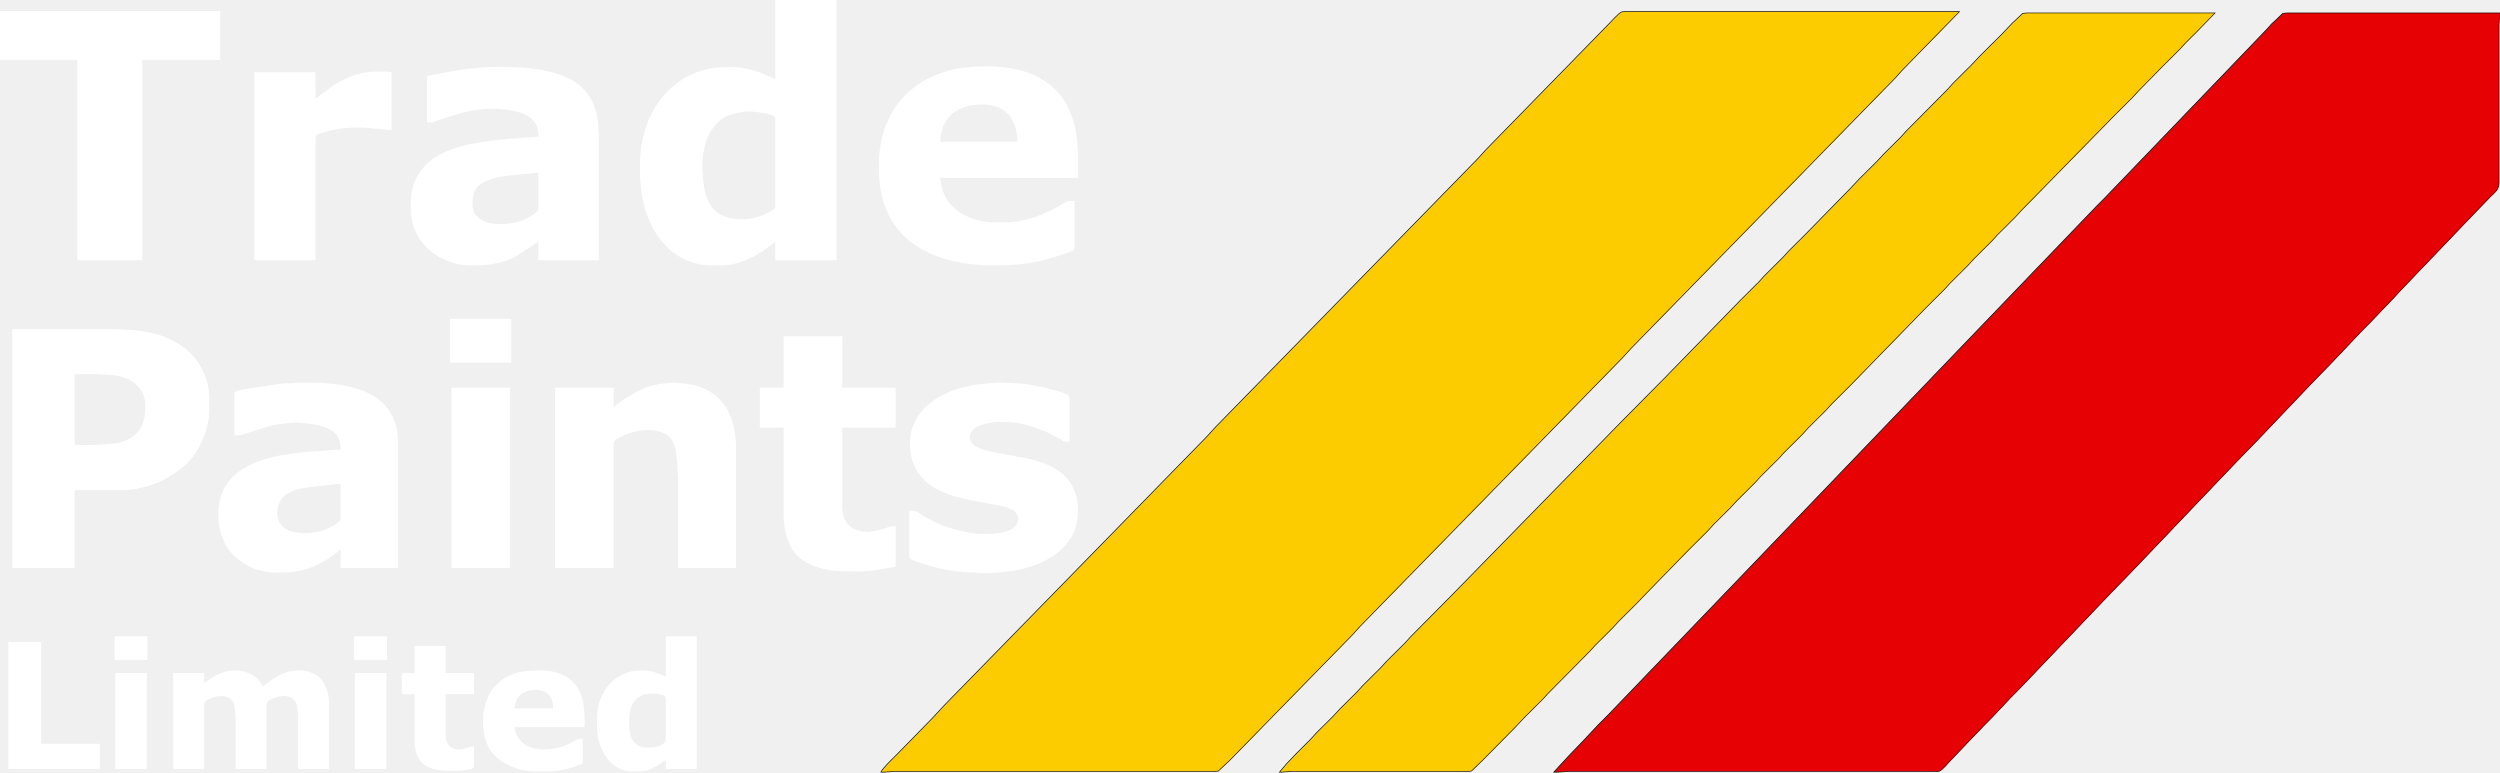
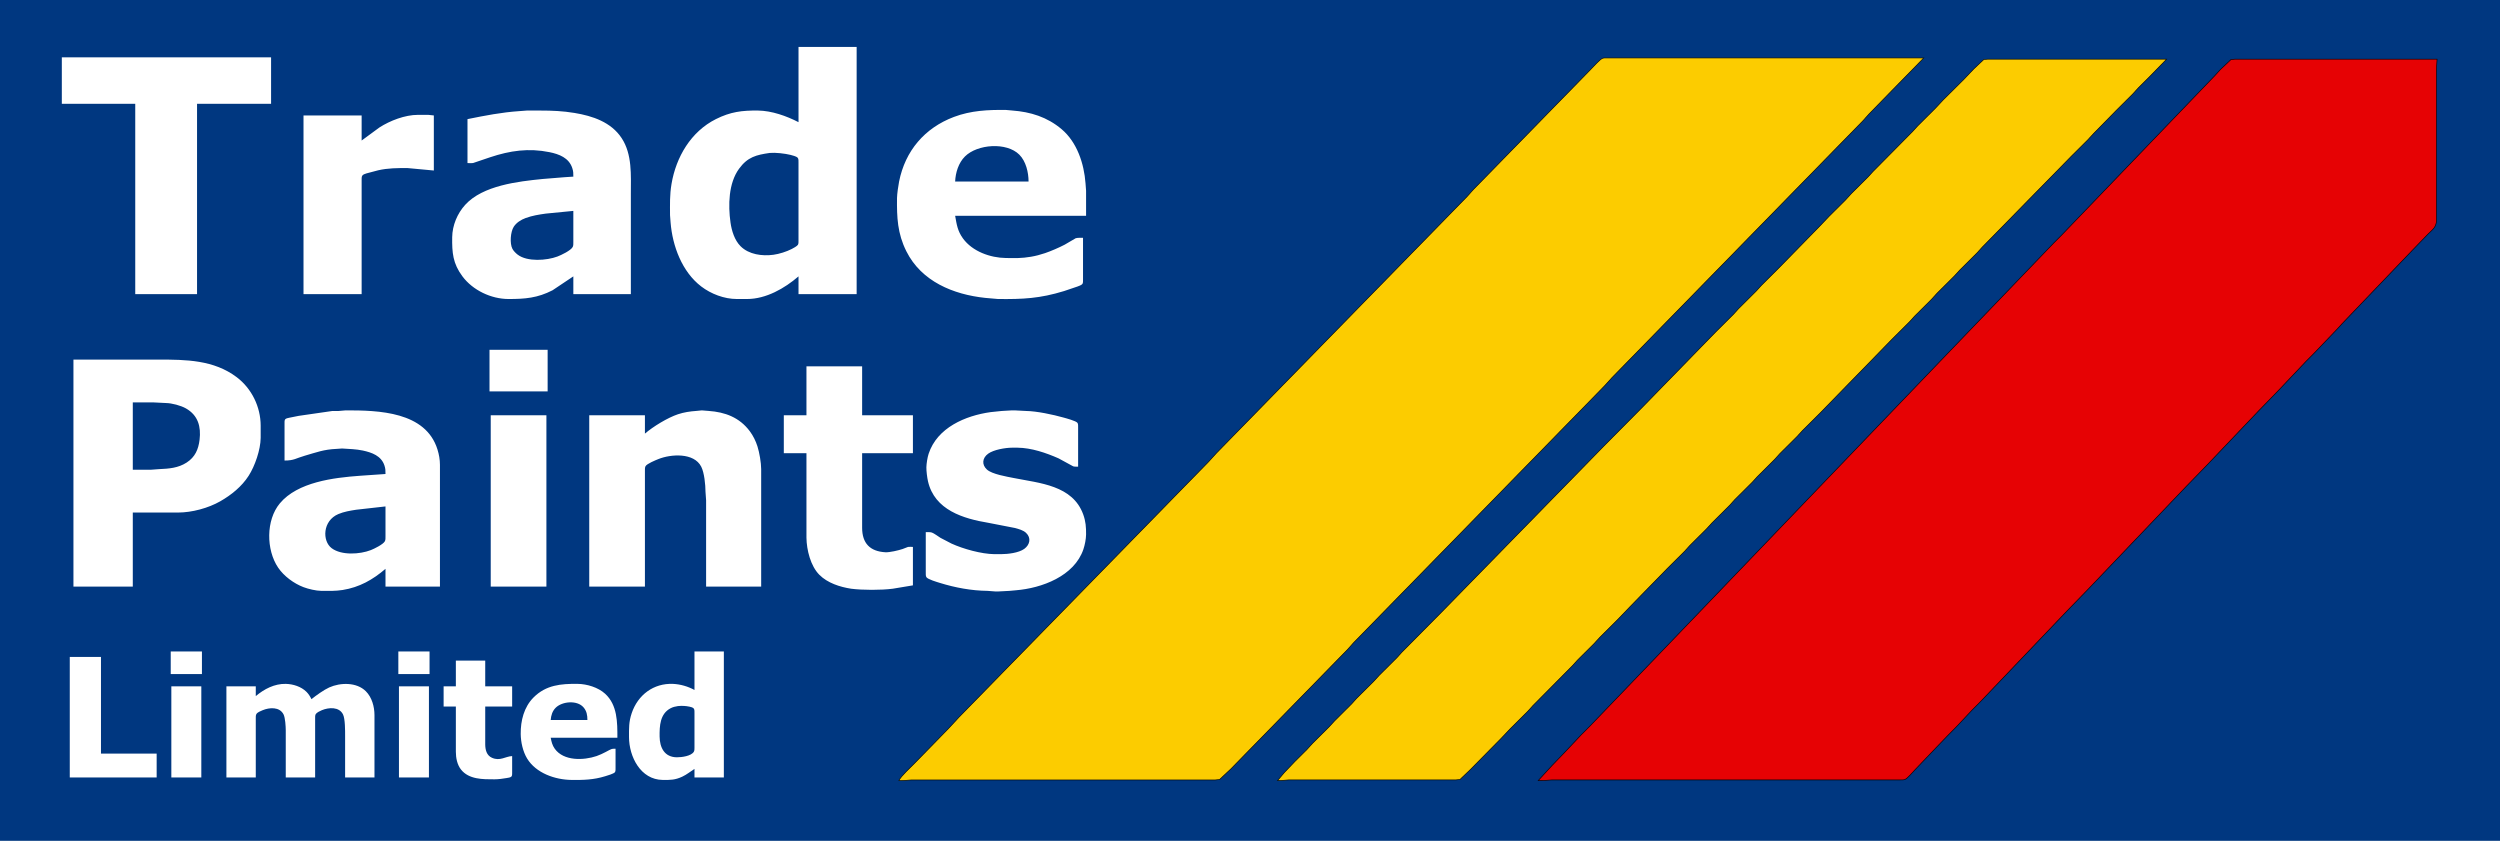
- <svg xmlns="http://www.w3.org/2000/svg" viewBox="0 0 3882.5 1199.5" id="svg2" version="1.1" width="233px" height="72px">
-   <defs id="defs13" />
-   <path d="m 1393.276,1171.141 c 0,0 55.412,-56.712 55.412,-56.712 0,0 17.498,-18.904 17.498,-18.904 0,0 165.264,-169.141 165.264,-169.141 0,0 243.035,-248.736 243.035,-248.736 0,0 12.638,-13.929 12.638,-13.929 0,0 361.637,-370.12 361.637,-370.12 0,0 47.625,-48.752 47.625,-48.752 0,0 10.703,-11.939 10.703,-11.939 0,0 142.905,-146.257 142.905,-146.257 0,0 49.579,-50.742 49.579,-50.742 3.626,-3.711 14.504,-15.82 18.471,-17.312 1.886,-0.716 4.773,-0.597 6.805,-0.597 0,0 518.152,0 518.152,0 0,0 -28.192,28.853 -28.192,28.853 0,0 -61.235,62.682 -61.235,62.682 0,0 -9.741,10.944 -9.741,10.944 0,0 -62.207,63.676 -62.207,63.676 0,0 -123.462,126.358 -123.462,126.358 0,0 -224.565,229.832 -224.565,229.832 0,0 -12.638,13.929 -12.638,13.929 0,0 -348.999,357.185 -348.999,357.185 0,0 -60.263,61.687 -60.263,61.687 0,0 -10.703,11.939 -10.703,11.939 0,0 -139.016,142.277 -139.016,142.277 0,0 -51.523,52.732 -51.523,52.732 0,0 -18.471,17.312 -18.471,17.312 0,0 -6.805,0.597 -6.805,0.597 0,0 -344.138,0 -344.138,0 0,0 -152.626,0 -152.626,0 0,0 -14.582,0.995 -14.582,0.995 0,0 -5.833,0 -5.833,0 3.13,-6.785 19.239,-21.68 25.276,-27.858 z" id="path4" style="fill:#fccc00;stroke:#000000;stroke-width:1;stroke-opacity:1;marker-start:none" />
-   <path d="m 1997.96,1186.088 c 0,0 17.04,-17.879 17.04,-17.879 0,0 19.96,-19.865 19.96,-19.865 0,0 9.05,-9.933 9.05,-9.933 0,0 26.98,-26.818 26.98,-26.818 0,0 9.05,-9.933 9.05,-9.933 0,0 27.92,-27.811 27.92,-27.811 0,0 8.08,-8.939 8.08,-8.939 0,0 27.95,-27.811 27.95,-27.811 0,0 9.05,-9.933 9.05,-9.933 0,0 28.92,-28.805 28.92,-28.805 0,0 8.08,-8.939 8.08,-8.939 0,0 64.92,-65.555 64.92,-65.555 0,0 265.08,-271.16 265.08,-271.16 0,0 64.92,-65.555 64.92,-65.555 0,0 118.08,-121.178 118.08,-121.178 0,0 28.92,-28.805 28.92,-28.805 0,0 8.08,-8.939 8.08,-8.939 0,0 28.92,-28.805 28.92,-28.805 0,0 9.05,-9.933 9.05,-9.933 0,0 26.95,-26.818 26.95,-26.818 0,0 67.04,-68.535 67.04,-68.535 0,0 16.01,-16.885 16.01,-16.885 0,0 26.95,-26.818 26.95,-26.818 0,0 10.04,-10.926 10.04,-10.926 0,0 26.96,-26.818 26.96,-26.818 0,0 8.08,-8.939 8.08,-8.939 0,0 64.92,-65.555 64.92,-65.555 0,0 8.08,-8.939 8.08,-8.939 0,0 28.92,-28.805 28.92,-28.805 0,0 13.04,-13.906 13.04,-13.906 0,0 33.96,-33.771 33.96,-33.771 0,0 16.04,-16.885 16.04,-16.885 0,0 16.28,-15.326 16.28,-15.326 0,0 6.72,-0.566 6.72,-0.566 0,0 292,0 292,0 0,0 -28,28.805 -28,28.805 0,0 -17.96,17.879 -17.96,17.879 0,0 -9.05,9.933 -9.05,9.933 0,0 -27.9,27.811 -27.9,27.811 0,0 -36.05,36.751 -36.05,36.751 0,0 -10.04,10.926 -10.04,10.926 0,0 -26.96,26.818 -26.96,26.818 0,0 -145.03,147.996 -145.03,147.996 0,0 -9.05,9.933 -9.05,9.933 0,0 -27.95,27.811 -27.95,27.811 0,0 -9.05,9.933 -9.05,9.933 0,0 -27.95,27.811 -27.95,27.811 0,0 -9.05,9.933 -9.05,9.933 0,0 -27.92,27.811 -27.92,27.811 0,0 -8.08,8.939 -8.08,8.939 0,0 -28.92,28.805 -28.92,28.805 0,0 -118.08,121.178 -118.08,121.178 0,0 -27.95,27.811 -27.95,27.811 0,0 -9.05,9.933 -9.05,9.933 0,0 -27.95,27.811 -27.95,27.811 0,0 -9.05,9.933 -9.05,9.933 0,0 -27.92,27.811 -27.92,27.811 0,0 -8.08,8.939 -8.08,8.939 0,0 -28.92,28.805 -28.92,28.805 0,0 -8.08,8.939 -8.08,8.939 0,0 -28.92,28.805 -28.92,28.805 0,0 -9.05,9.933 -9.05,9.933 0,0 -26.95,26.818 -26.95,26.818 0,0 -9.05,9.933 -9.05,9.933 0,0 -27.95,27.811 -27.95,27.811 0,0 -61.04,62.575 -61.04,62.575 0,0 -21.01,21.852 -21.01,21.852 0,0 -27.95,27.811 -27.95,27.811 0,0 -10.04,10.926 -10.04,10.926 0,0 -26.96,26.818 -26.96,26.818 0,0 -8.08,8.939 -8.08,8.939 0,0 -64.92,65.555 -64.92,65.555 0,0 -8.08,8.939 -8.08,8.939 0,0 -28.92,28.805 -28.92,28.805 0,0 -14.04,14.899 -14.04,14.899 0,0 -51,51.65 -51,51.65 0,0 -17.01,16.29 -17.01,16.29 0,0 -6.99,0.596 -6.99,0.596 0,0 -189,0 -189,0 0,0 -84,0 -84,0 0,0 -14,0.993 -14,0.993 0,0 -4,0 -4,0 0,0 10.96,-12.912 10.96,-12.912 z" id="path6" style="fill:#fccc00;stroke:#000000;stroke-width:1" />
-   <path d="m 2435.83,1174.168 c 0,0 20.08,-20.858 20.08,-20.858 0,0 27.13,-28.805 27.13,-28.805 0,0 13.87,-13.906 13.87,-13.906 0,0 62.05,-64.562 62.05,-64.562 0,0 125,-130.117 125,-130.117 0,0 384.08,-400.284 384.08,-400.284 0,0 146,-151.969 146,-151.969 0,0 42,-43.703 42,-43.703 0,0 12.87,-12.912 12.87,-12.912 0,0 83.05,-86.414 83.05,-86.414 0,0 125,-130.117 125,-130.117 0,0 42,-43.703 42,-43.703 0,0 9.05,-9.933 9.05,-9.933 0,0 17.27,-16.319 17.27,-16.319 0,0 6.72,-0.566 6.72,-0.566 0,0 330,0 330,0 0,0 -1,17.879 -1,17.879 0,0 0,245.335 0,245.335 -0.02,11.422 -6.23,15.127 -14,22.845 0,0 -24.96,25.825 -24.96,25.825 0,0 -115.03,120.184 -115.03,120.184 0,0 -9.05,9.933 -9.05,9.933 0,0 -38.05,39.73 -38.05,39.73 0,0 -11.87,11.919 -11.87,11.919 0,0 -46.13,48.67 -46.13,48.67 0,0 -31.87,32.778 -31.87,32.778 0,0 -85.13,89.393 -85.13,89.393 0,0 -32.82,33.771 -32.82,33.771 0,0 -161.18,168.854 -161.18,168.854 0,0 -32.82,33.771 -32.82,33.771 0,0 -142.18,148.989 -142.18,148.989 0,0 -13.82,13.906 -13.82,13.906 0,0 -26.13,27.811 -26.13,27.811 0,0 -14.68,14.899 -14.68,14.899 0,0 -17.19,17.879 -17.19,17.879 0,0 -35.09,36.751 -35.09,36.751 -4.01,4.003 -12.46,14.631 -17,16.29 -1.94,0.715 -4.91,0.596 -7,0.596 0,0 -395,0 -395,0 0,0 -175,0 -175,0 0,0 -15,0.993 -15,0.993 0,0 -7,0 -7,0 0,0 22.83,-24.831 22.83,-24.831 z" id="path8" style="fill:#e60204;stroke:#000000;stroke-width:1" />
-   <path id="Selection #1" stroke="0" d="m 1299,0 c 0,0 0,404 0,404 0,0 -95,0 -95,0 0,0 0,-29 0,-29 -22.79,19.71 -53.09,36.95 -84,37 0,0 -17,0 -17,0 -20.34,-0.03 -41.93,-8.23 -58,-20.5 -31.4,-23.98 -47.01,-66.14 -50.08,-104.5 0,0 -0.92,-12 -0.92,-12 -0.03,-18.2 -0.62,-32.81 2.43,-51 7.39,-44.01 31.73,-85.6 72.57,-106.03 23.97,-12 42.73,-14.27 69,-13.97 22.06,0.26 46.57,8.92 66,19 0,0 0,-123 0,-123 0,0 95,0 95,0 z M 342,17 c 0,0 0,76 0,76 0,0 -121,0 -121,0 0,0 0,311 0,311 0,0 -101,0 -101,0 0,0 0,-311 0,-311 0,0 -120,0 -120,0 0,0 0,-76 0,-76 0,0 342,0 342,0 z m 1327,363 c 0,2.1 0.25,5.61 -0.99,7.35 -1.34,1.88 -5.83,3.4 -8.01,4.23 0,0 -22,7.44 -22,7.44 -39.45,12.14 -67.3,13.45 -108,12.98 0,0 -21,-1.84 -21,-1.84 -51.98,-5.56 -104.05,-26.8 -128.73,-76.16 -14.59,-29.18 -15.64,-55.31 -15.27,-87 0.08,-6.49 2.08,-20.42 3.4,-27 10.03,-50.15 41.64,-87.47 89.6,-105.58 27.87,-10.51 55.65,-11.76 85,-11.42 0,0 10,0.91 10,0.91 30.32,2.22 57.46,10.66 81,30.53 25.34,21.38 36.74,56.47 39.09,88.56 0,0 0.91,12 0.91,12 0,0 0,41 0,41 0,0 -214,0 -214,0 2.57,14.29 3.86,24.68 12.78,37 15.4,21.25 44.64,31.7 70.22,32 15.86,0.18 25.03,0.61 41,-2.08 7.8,-1.31 15.5,-3.39 23,-5.92 9.39,-3.17 23.23,-9.15 32,-13.78 0,0 18,-10.52 18,-10.52 2.93,-0.98 8.72,-0.7 12,-0.7 0,0 0,68 0,68 z M 748,104.91 c 0,0 12,-0.91 12,-0.91 0,0 22,0 22,0 19.44,0 36.74,0.73 56,3.92 29.41,4.87 59.74,14.94 76.92,41.08 17.52,26.65 15.08,60.49 15.08,91 0,0 0,164 0,164 0,0 -94,0 -94,0 0,0 0,-29 0,-29 0,0 -34,22.74 -34,22.74 -24.5,12.64 -45.1,14.3 -72,14.26 -28.31,-0.04 -58.22,-14.21 -75.24,-37 -15.8,-21.15 -17.05,-38.81 -16.76,-64 0.23,-19.32 8.37,-38.75 21.29,-52.96 28.81,-31.68 86.35,-38.17 126.71,-42.21 0,0 36,-2.92 36,-2.92 0,0 14,-0.91 14,-0.91 0,-5.66 0.07,-8.46 -1.75,-14 -5.49,-16.76 -21.49,-22.8 -37.25,-26 -34.08,-6.9 -64.4,-2.53 -97,8.33 0,0 -28,9.48 -28,9.48 -2.54,0.32 -6.32,0.19 -9,0 0,0 0,-71.81 0,-71.81 29.09,-5.85 55.25,-11.04 85,-13.09 z m -229,26.78 c 17.52,-11.28 41.95,-20.66 63,-20.65 0,0 17,0 17,0 0,0 9,0.96 9,0.96 0,0 0,90 0,90 0,0 -43,-4 -43,-4 -16.43,-0.03 -31.83,-0.06 -48,3.65 0,0 -19,5.02 -19,5.02 -2.27,0.75 -5.59,1.66 -6.98,3.75 -1.24,1.87 -1.02,5.37 -1.02,7.58 0,0 0,186 0,186 0,0 -95,0 -95,0 0,0 0,-292 0,-292 0,0 95,0 95,0 0,0 0,41 0,41 0,0 29,-21.31 29,-21.31 z m 1045.91,44.4 c -20.82,-20.82 -68.59,-17.26 -88.87,2.95 -10.54,10.5 -15.37,26.34 -16.04,40.96 0,0 120,0 120,0 -0.04,-14.96 -4.22,-33.04 -15.09,-43.91 z M 1106.92,199 c -17.44,23.79 -17.99,59.93 -14.05,88 1.89,13.46 6.61,28.89 16.42,38.71 13.65,13.67 35.39,16.47 53.71,14 9.42,-1.27 21.57,-5.12 30,-9.49 2.48,-1.29 8.57,-4.53 10.01,-6.75 1.23,-1.91 0.99,-5.23 0.99,-7.47 0,0 0,-127 0,-127 -0.01,-2.61 0.37,-6.19 -1.6,-8.18 -1.87,-1.9 -8.65,-3.66 -11.4,-4.35 -9.15,-2.27 -24.64,-4.06 -34,-3.19 -22.01,3.18 -36.04,6.58 -50.08,25.72 z M 791,272.42 c -11.57,1.64 -21.92,3.24 -33,7.27 -7.47,2.73 -15.1,7.51 -19.44,14.31 -5.26,8.24 -6.7,27.27 -2.12,36 1.83,3.49 5.45,7.08 8.56,9.47 15.59,12.01 47.43,9.72 65,3.11 6.29,-2.37 21.94,-9.84 24.98,-15.62 1.21,-2.31 1.01,-5.4 1.02,-7.96 0,0 0,-51 0,-51 0,0 -45,4.42 -45,4.42 z M 794,495 c 0,0 0,68 0,68 0,0 -95,0 -95,0 0,0 0,-68 0,-68 0,0 95,0 95,0 z m -636,16 c 44.76,0 90.53,0.46 128,28.9 24.41,18.53 38.95,48.45 39,79.1 0,0 0,20 0,20 -0.23,19.32 -9.29,45.84 -19.7,62 -11.35,17.62 -28.24,31.23 -46.3,41.57 -19.62,11.23 -46.36,18.39 -69,18.43 0,0 -26,0 -26,0 0,0 -48,0 -48,0 0,0 0,121 0,121 0,0 -97,0 -97,0 0,0 0,-371 0,-371 0,0 139,0 139,0 z m 1150,11 c 0,0 0,80 0,80 0,0 83,0 83,0 0,0 0,62 0,62 0,0 -83,0 -83,0 0,0 0,122 0,122 0.04,25.26 12.88,38.48 38,39.91 6.83,0.39 21.34,-3.03 28,-5.27 0,0 9,-3.45 9,-3.45 2.31,-0.29 5.58,-0.19 8,0 0,0 0,62.81 0,62.81 0,0 -33,5.49 -33,5.49 -18.55,2.46 -49.54,2.42 -68,0 -18.28,-2.83 -38.48,-9.3 -51.83,-22.66 C 1223.71,848.38 1217.24,822 1217,802 c 0,0 0,-138 0,-138 0,0 -37,0 -37,0 0,0 0,-62 0,-62 0,0 37,0 37,0 0,0 0,-80 0,-80 0,0 91,0 91,0 z M 146,691 c 0,0 13,-0.96 13,-0.96 15.97,-0.7 31.13,-1.76 45,-10.74 13.84,-8.96 19.26,-21.51 21.15,-37.3 2.54,-21.18 -2.37,-39.83 -22.15,-51.12 -8.48,-4.84 -23.22,-8.76 -33,-8.88 0,0 -20,-1 -20,-1 0,0 -34,0 -34,0 0,0 0,110 0,110 0,0 30,0 30,0 z m 218,-75 c 0,-1.99 -0.26,-5.67 0.99,-7.28 1.36,-1.74 4.94,-2.27 7.01,-2.72 0,0 15,-3 15,-3 0,0 55,-7.96 55,-7.96 0,0 10,0 10,0 0,0 12,-1.04 12,-1.04 53.72,-0.08 130.73,1.91 149.98,64 2.51,8.11 4.01,16.5 4.02,25 0,0 0,199 0,199 0,0 -89,0 -89,0 0,0 0,-29 0,-29 -20.86,17.92 -42.67,30.17 -70,34.56 -11.57,1.86 -23.31,1.57 -35,1.44 -8.57,-0.1 -20.96,-3.01 -29,-6.06 -15.72,-5.96 -32.05,-17.98 -41.48,-31.94 -19.64,-29.08 -20.07,-77.55 2.8,-105 29.07,-34.88 87.9,-41.96 130.68,-45.09 0,0 42,-2.91 42,-2.91 0,-5.57 0.06,-8.56 -1.75,-14 -5.23,-15.74 -20.53,-21.15 -35.25,-24.34 -11.23,-2.43 -22.62,-2.49 -34,-3.34 0,0 -9,0.64 -9,0.64 -21.09,0.93 -32.4,5.54 -52,11.18 -14.61,4.2 -17.25,7.86 -33,7.86 0,0 0,-60 0,-60 z m 643,-15.65 c 9.81,-3.26 19.75,-4.72 30,-5.44 0,0 9,-0.89 9,-0.89 0,0 11,0.89 11,0.89 27.12,1.9 50.48,10.61 67.34,33.09 5.6,7.47 9.81,16.11 12.63,25 3.15,9.94 6.01,26.6 6.03,37 0,0 0,192 0,192 0,0 -90,0 -90,0 0,0 0,-141 0,-141 0,0 -1,-14 -1,-14 -0.05,-11.27 -1.9,-31.06 -6.99,-41 -11.9,-23.23 -49.52,-20.65 -70.01,-12.4 -4.75,1.92 -18.58,7.54 -20.98,11.61 -1.23,2.09 -1.02,5.41 -1.02,7.79 0,0 0,189 0,189 0,0 -91,0 -91,0 0,0 0,-280 0,-280 0,0 91,0 91,0 0,0 0,30 0,30 13.49,-11.58 37.08,-26.01 54,-31.65 z m 415,193.35 c 3.29,1.1 10.61,6.45 14,8.61 0,0 18,9.38 18,9.38 19.1,8.75 48.97,17.06 70,17.31 0,0 11,0 11,0 11.12,-0.02 28.89,-2.03 38,-8.63 9.2,-6.68 11.68,-17.89 2.9,-26.16 -4.68,-4.4 -11.85,-6.22 -17.9,-7.92 0,0 -43,-8.37 -43,-8.37 -41.75,-6.91 -88.58,-20.98 -99.35,-67.92 -1.37,-5.98 -2.77,-16.93 -2.64,-23 0.15,-6.22 1.73,-16.08 3.66,-22 13.96,-42.76 60.14,-62.41 101.33,-68.13 0,0 18,-1.87 18,-1.87 0,0 17,-1 17,-1 0,0 4,0 4,0 0,0 19,1 19,1 17.14,0.21 44.31,5.96 61,10.71 4.47,1.27 20.71,5.5 22.98,8.79 1.25,1.82 1.02,5.33 1.02,7.5 0,0 0,64 0,64 -2.38,0 -5.76,0.13 -8,-0.51 0,0 -24,-13.07 -24,-13.07 -20.61,-9.05 -44.23,-17.15 -67,-17.42 0,0 -9,0 -9,0 -11.07,0.05 -29.99,3.28 -39,9.79 -9.58,6.92 -10.95,17.88 -1.96,26 8.44,7.61 32.46,11.51 43.96,13.81 42.21,8.43 95.97,11.78 113.31,59.4 4.12,11.34 4.83,21.09 4.69,33 -0.09,7.3 -2.02,17.07 -4.36,24 -14.8,43.98 -68.21,63.69 -110.64,67.08 0,0 -10,0.92 -10,0.92 0,0 -19,1 -19,1 0,0 -4,0 -4,0 0,0 -13,-1 -13,-1 -26.37,-0.3 -52.82,-5.2 -78,-13.02 -4.59,-1.43 -19.64,-5.75 -21.98,-9.37 -1.24,-1.93 -1.02,-5.35 -1.02,-7.61 0,0 0,-66 0,-66 2.98,0 7.24,-0.22 10,0.7 z M 792,602 c 0,0 0,280 0,280 0,0 -91,0 -91,0 0,0 0,-280 0,-280 0,0 91,0 91,0 z M 481,756.42 c -9.77,1.52 -19.83,3.17 -29,7.04 -25.93,10.95 -26.59,44.05 -11,55.78 16,12.03 46.14,10.13 64,3.15 5.71,-2.24 20.18,-9.29 22.98,-14.48 1.22,-2.26 1.01,-5.39 1.02,-7.91 0,0 0,-49 0,-49 0,0 -48,5.42 -48,5.42 z M 229,988 c 0,0 0,37 0,37 0,0 -51,0 -51,0 0,0 0,-37 0,-37 0,0 51,0 51,0 z m 372,0 c 0,0 0,37 0,37 0,0 -51,0 -51,0 0,0 0,-37 0,-37 0,0 51,0 51,0 z m 481,0 c 0,0 0,206 0,206 0,0 -48,0 -48,0 0,0 0,-14 0,-14 -6.81,4.31 -12.54,9.2 -20,12.68 -11.71,5.47 -19.53,5.46 -32,5.32 -36.1,-0.43 -54.95,-38.05 -55,-70 -0.02,-14.49 -0.41,-24.82 4.36,-39 10.05,-29.9 35.74,-49.35 67.64,-47.96 11.95,0.52 24.55,4.17 35,9.96 0,0 0,-63 0,-63 0,0 48,0 48,0 z M 64,997 c 0,0 0,158 0,158 0,0 91,0 91,0 0,0 0,39 0,39 0,0 -142,0 -142,0 0,0 0,-197 0,-197 0,0 51,0 51,0 z m 628,6 c 0,0 0,42 0,42 0,0 44,0 44,0 0,0 0,33 0,33 0,0 -44,0 -44,0 0,0 0,62 0,62 0.11,8.79 2.18,17.86 11,21.79 13.24,5.89 21.72,-2.17 33,-2.79 0,0 0,26 0,26 0,1.97 0.26,5.69 -0.99,7.27 -1.43,1.8 -5.82,2.28 -8.01,2.65 -6.59,1.11 -13.31,2.07 -20,2.08 -18.82,0.03 -41.75,0.33 -54.61,-16 -6.27,-7.96 -8.37,-19.11 -8.39,-29 0,0 0,-74 0,-74 0,0 -20,0 -20,0 0,0 0,-33 0,-33 0,0 20,0 20,0 0,0 0,-42 0,-42 0,0 48,0 48,0 z m -326,38.01 c 12.04,0.28 25.25,4.43 33.91,13.08 3.44,3.45 5.97,7.56 8.09,11.91 7.65,-6.11 20.19,-15.17 29,-19.14 18.23,-8.2 44.82,-8.84 59.91,6.23 9.94,9.93 14.07,25.2 14.09,38.91 0,0 0,102 0,102 0,0 -48,0 -48,0 0,0 0,-68 0,-68 0,-8.56 0.13,-27.73 -3.4,-35 -6.25,-12.84 -23.34,-11.66 -34.6,-6.98 -2.79,1.16 -8.39,3.81 -9.98,6.36 -1.24,1.99 -1.02,5.31 -1.02,7.62 0,0 0,96 0,96 0,0 -48,0 -48,0 0,0 0,-77 0,-77 -0.01,-6.26 -0.89,-20.68 -3.56,-26 -6.43,-12.82 -23.19,-11.6 -34.44,-6.85 -3.1,1.31 -8.19,3.23 -9.98,6.18 -1.24,2.04 -1.02,5.32 -1.02,7.67 0,0 0,96 0,96 0,0 -48,0 -48,0 0,0 0,-149 0,-149 0,0 48,0 48,0 0,0 0,16 0,16 13.69,-11.57 30.69,-20.4 49,-19.99 z M 905,1178 c 0,2.1 0.25,5.61 -0.99,7.35 -1.8,2.51 -12.66,5.59 -16.01,6.63 -18.95,5.86 -35.46,6.24 -55,6.02 -26.9,-0.32 -57.98,-11.09 -72.54,-35 -6.9,-11.35 -10.3,-26.79 -10.46,-40 -0.25,-21.74 5.28,-44.11 21.09,-59.91 20.36,-20.36 44.93,-22.4 71.91,-22.09 15.32,0.18 33.57,5.74 44.99,16.17 20.17,18.44 20.01,46.7 20.01,71.83 0,0 -109,0 -109,0 1.25,6.62 2.61,12.39 6.63,18 14.64,20.41 47.15,19.18 68.37,12 10.13,-3.43 21.21,-10.4 24,-11.3 2.36,-0.77 4.57,-0.68 7,-0.7 0,0 0,31 0,31 z M 228,1045 c 0,0 0,149 0,149 0,0 -49,0 -49,0 0,0 0,-149 0,-149 0,0 49,0 49,0 z m 372,0 c 0,0 0,149 0,149 0,0 -49,0 -49,0 0,0 0,-149 0,-149 0,0 49,0 49,0 z m 252.47,34.18 c -10.39,-11.8 -34.77,-9.73 -45.38,0.91 -5.4,5.43 -7.46,12.46 -8.09,19.91 0,0 60,0 60,0 -0.02,-7.83 -1.11,-14.66 -6.53,-20.82 z m 142.53,1.64 c -17.47,9.16 -18.2,29.09 -18,46.18 0.21,18.06 7.85,33.75 28,34 7.62,0.09 23.79,-1.85 27.98,-9.18 1.13,-1.99 1,-4.6 1.02,-6.82 0,0 0,-56 0,-56 0,-2.14 0.23,-5.71 -1.02,-7.49 -1.38,-1.96 -4.76,-2.75 -6.98,-3.22 -6.46,-1.38 -12.43,-1.62 -19,-1 -4.38,0.73 -8.01,1.44 -12,3.53 z" style="fill:#ffffff;stroke-width:1" />
+ <svg xmlns="http://www.w3.org/2000/svg" height="82.468" width="245.21" version="1.1" viewBox="0 0 4085.89 1373.898">
+   <g transform="translate(99.76043,81.11856)">
+     <rect fill-opacity="0" transform="matrix(16.66309,0,0,16.66309,0,-0.1212446)" height="85.747" width="245" y="-6.325" x="-6" />
+     <rect fill-opacity="0" transform="matrix(16.66309,0,0,16.66309,0,-0.1212446)" height="52.63" width="62.253" y="-6.13" x="-6" />
+     <rect fill-opacity="0" transform="matrix(16.66309,0,0,16.66309,0,-0.1212446)" height="15" width="15" y="1.5" x="4" />
+     <rect fill-opacity="0" transform="matrix(16.66309,0,0,16.66309,0,-0.1212446)" height="50" width="135" y="6.5" x="59" />
+     <rect transform="matrix(16.66309,0,0,16.66309,0,-0.1212446)" height="82.468" width="245.21" y="-4.868" x="-5.987" fill="#003780" />
+   </g>
+   <g stroke-width="1" transform="translate(99.76043,81.11856)">
+     <path style="marker-start:none;" d="m1394.6,1166.6s55.412-56.712,55.412-56.712,17.498-18.904,17.498-18.904,165.26-169.14,165.26-169.14,243.04-248.74,243.04-248.74,12.638-13.929,12.638-13.929,361.64-370.12,361.64-370.12,47.625-48.752,47.625-48.752,10.703-11.939,10.703-11.939,142.9-146.26,142.9-146.26,49.579-50.742,49.579-50.742c3.626-3.711,14.504-15.82,18.47-17.312,1.886-0.716,4.773-0.597,6.805-0.597h518.15s-28.192,28.853-28.192,28.853-61.235,62.682-61.235,62.682-9.741,10.944-9.741,10.944-62.207,63.676-62.207,63.676-123.46,126.36-123.46,126.36-224.56,229.83-224.56,229.83-12.638,13.929-12.638,13.929-349,357.19-349,357.19-60.263,61.687-60.263,61.687-10.703,11.939-10.703,11.939-139.02,142.28-139.02,142.28-51.524,52.732-51.524,52.732-18.471,17.312-18.471,17.312-6.805,0.597-6.805,0.597h-344.14-152.63s-14.582,0.995-14.582,0.995h-5.833c3.13-6.785,19.239-21.68,25.276-27.858z" stroke="#000" fill="#fccc00" />
+     <path d="m1999.2,1181.5s17.04-17.879,17.04-17.879,19.96-19.865,19.96-19.865,9.05-9.933,9.05-9.933,26.98-26.818,26.98-26.818,9.05-9.933,9.05-9.933,27.92-27.811,27.92-27.811,8.08-8.939,8.08-8.939,27.95-27.811,27.95-27.811,9.05-9.933,9.05-9.933,28.92-28.805,28.92-28.805,8.08-8.939,8.08-8.939,64.92-65.555,64.92-65.555,265.08-271.16,265.08-271.16,64.92-65.555,64.92-65.555,118.08-121.18,118.08-121.18,28.92-28.805,28.92-28.805,8.08-8.939,8.08-8.939,28.92-28.805,28.92-28.805,9.05-9.933,9.05-9.933,26.95-26.818,26.95-26.818,67.04-68.535,67.04-68.535,16.01-16.885,16.01-16.885,26.95-26.818,26.95-26.818,10.04-10.926,10.04-10.926,26.96-26.818,26.96-26.818,8.08-8.939,8.08-8.939,64.92-65.555,64.92-65.555,8.08-8.939,8.08-8.939,28.92-28.805,28.92-28.805,13.04-13.906,13.04-13.906,33.96-33.771,33.96-33.771,16.04-16.885,16.04-16.885,16.28-15.326,16.28-15.326,6.72-0.566,6.72-0.566h292s-28,28.805-28,28.805-17.96,17.879-17.96,17.879-9.05,9.933-9.05,9.933-27.9,27.811-27.9,27.811-36.05,36.751-36.05,36.751-10.04,10.926-10.04,10.926-26.96,26.818-26.96,26.818-145.03,148-145.03,148-9.05,9.933-9.05,9.933-27.95,27.811-27.95,27.811-9.05,9.933-9.05,9.933-27.95,27.811-27.95,27.811-9.05,9.933-9.05,9.933-27.92,27.811-27.92,27.811-8.08,8.939-8.08,8.939-28.92,28.805-28.92,28.805-118.08,121.18-118.08,121.18-27.95,27.811-27.95,27.811-9.05,9.933-9.05,9.933-27.95,27.811-27.95,27.811-9.05,9.933-9.05,9.933-27.92,27.811-27.92,27.811-8.08,8.939-8.08,8.939-28.92,28.805-28.92,28.805-8.08,8.939-8.08,8.939-28.92,28.805-28.92,28.805-9.05,9.933-9.05,9.933-26.95,26.818-26.95,26.818-9.05,9.933-9.05,9.933-27.95,27.811-27.95,27.811-61.04,62.575-61.04,62.575-21.01,21.852-21.01,21.852-27.95,27.811-27.95,27.811-10.04,10.926-10.04,10.926-26.96,26.818-26.96,26.818-8.08,8.939-8.08,8.939-64.92,65.555-64.92,65.555-8.08,8.939-8.08,8.939-28.92,28.805-28.92,28.805-14.04,14.899-14.04,14.899-51,51.65-51,51.65-17.01,16.29-17.01,16.29-6.99,0.596-6.99,0.596h-189-84s-14,0.993-14,0.993h-4s10.96-12.912,10.96-12.912z" stroke="#000" fill="#fccc00" />
+     <path d="m2437.1,1169.6s20.08-20.858,20.08-20.858,27.13-28.804,27.13-28.804,13.87-13.906,13.87-13.906,62.05-64.562,62.05-64.562,125-130.12,125-130.12,384.08-400.28,384.08-400.28,146-151.97,146-151.97,42-43.703,42-43.703,12.87-12.912,12.87-12.912,83.05-86.414,83.05-86.414,125-130.12,125-130.12,42-43.703,42-43.703,9.05-9.933,9.05-9.933,17.27-16.319,17.27-16.319,6.72-0.566,6.72-0.566h330s-1,17.879-1,17.879v245.34c-0.017,11.422-6.23,15.127-14,22.845,0,0-24.96,25.825-24.96,25.825s-115.03,120.18-115.03,120.18-9.05,9.933-9.05,9.933-38.05,39.73-38.05,39.73-11.87,11.919-11.87,11.919-46.13,48.67-46.13,48.67-31.87,32.778-31.87,32.778-85.13,89.393-85.13,89.393-32.82,33.771-32.82,33.771-161.18,168.85-161.18,168.85-32.82,33.771-32.82,33.771-142.18,148.99-142.18,148.99-13.82,13.906-13.82,13.906-26.13,27.811-26.13,27.811-14.68,14.899-14.68,14.899-17.19,17.879-17.19,17.879-35.09,36.751-35.09,36.751c-4.01,4.003-12.46,14.631-17,16.29-1.94,0.715-4.91,0.596-7,0.596h-395-175s-15,0.993-15,0.993h-7s22.83-24.832,22.83-24.832z" stroke="#000" fill="#e60204" />
+     <path d="m1300.3-4.561v404h-95v-29c-22.79,19.71-53.09,36.95-84,37h-17c-20.34-0.03-41.93-8.23-58-20.5-31.4-23.98-47.01-66.14-50.08-104.5,0,0-0.92-12-0.92-12-0.03-18.2-0.62-32.81,2.43-51,7.39-44.01,31.73-85.6,72.57-106.03,23.97-12,42.73-14.27,69-13.97,22.06,0.26,46.57,8.92,66,19v-123h95zm-957.02,17v76h-121v311h-101v-311h-120v-76h342zm1327,363c0,2.1,0.25,5.61-0.99,7.35-1.34,1.88-5.83,3.4-8.01,4.23,0,0-22,7.44-22,7.44-39.45,12.14-67.3,13.45-108,12.98,0,0-21-1.84-21-1.84-51.98-5.56-104.05-26.8-128.73-76.16-14.59-29.18-15.64-55.31-15.27-87,0.08-6.49,2.08-20.42,3.4-27,10.03-50.15,41.64-87.47,89.6-105.58,27.87-10.51,55.65-11.76,85-11.42,0,0,10,0.91,10,0.91,30.32,2.22,57.46,10.66,81,30.53,25.34,21.38,36.74,56.47,39.09,88.56,0,0,0.91,12,0.91,12v41h-214c2.57,14.29,3.86,24.68,12.78,37,15.4,21.25,44.64,31.7,70.22,32,15.86,0.18,25.03,0.61,41-2.08,7.8-1.31,15.5-3.39,23-5.92,9.39-3.17,23.23-9.15,32-13.78,0,0,18-10.52,18-10.52,2.93-0.98,8.72-0.7,12-0.7v68zm-921-275.09s12-0.91,12-0.91h22c19.44,0,36.74,0.73,56,3.92,29.41,4.87,59.74,14.94,76.92,41.08,17.52,26.65,15.08,60.49,15.08,91v164h-94v-29s-34,22.74-34,22.74c-24.5,12.64-45.1,14.3-72,14.26-28.31-0.04-58.22-14.21-75.24-37-15.8-21.15-17.05-38.81-16.76-64,0.23-19.32,8.37-38.75,21.29-52.96,28.81-31.68,86.35-38.17,126.71-42.21,0,0,36-2.92,36-2.92s14-0.91,14-0.91c0-5.66,0.07-8.46-1.75-14-5.49-16.76-21.49-22.8-37.25-26-34.08-6.9-64.4-2.53-97,8.33,0,0-28,9.48-28,9.48-2.54,0.32-6.32,0.19-9,0v-71.81c29.09-5.85,55.25-11.04,85-13.09zm-229,26.78c17.52-11.28,41.95-20.66,63-20.65h17s9,0.96,9,0.96v90s-43-4-43-4c-16.43-0.03-31.83-0.06-48,3.65,0,0-19,5.02-19,5.02-2.27,0.75-5.59,1.66-6.98,3.75-1.24,1.87-1.02,5.37-1.02,7.58v186h-95v-292h95v41s29-21.31,29-21.31zm1045.9,44.4c-20.82-20.82-68.59-17.26-88.87,2.95-10.54,10.5-15.37,26.34-16.04,40.96h120c-0.04-14.96-4.22-33.04-15.09-43.91zm-457.99,22.91c-17.44,23.79-17.99,59.93-14.05,88,1.89,13.46,6.61,28.89,16.42,38.71,13.65,13.67,35.39,16.47,53.71,14,9.42-1.27,21.57-5.12,30-9.49,2.48-1.29,8.57-4.53,10.01-6.75,1.23-1.91,0.99-5.23,0.99-7.47v-127c-0.01-2.61,0.37-6.19-1.6-8.18-1.87-1.9-8.65-3.66-11.4-4.35-9.15-2.27-24.64-4.06-34-3.19-22.01,3.18-36.04,6.58-50.08,25.72zm-315.92,73.42c-11.57,1.64-21.92,3.24-33,7.27-7.47,2.73-15.1,7.51-19.44,14.31-5.26,8.24-6.7,27.27-2.12,36,1.83,3.49,5.45,7.08,8.56,9.47,15.59,12.01,47.43,9.72,65,3.11,6.29-2.37,21.94-9.84,24.98-15.62,1.21-2.31,1.01-5.4,1.02-7.96v-51s-45,4.42-45,4.42zm3,222.58v68h-95v-68h95zm-636,16c44.76,0,90.53,0.46,128,28.9,24.41,18.53,38.95,48.45,39,79.1v20c-0.23,19.32-9.29,45.84-19.7,62-11.35,17.62-28.24,31.23-46.3,41.57-19.62,11.23-46.36,18.39-69,18.43h-26-48v121h-97v-371h139zm1150,11v80h83v62h-83v122c0.04,25.26,12.88,38.48,38,39.91,6.83,0.39,21.34-3.03,28-5.27,0,0,9-3.45,9-3.45,2.31-0.29,5.58-0.19,8,0v62.81s-33,5.49-33,5.49c-18.55,2.46-49.54,2.42-68,0-18.28-2.83-38.48-9.3-51.83-22.66-14.46-14.45-20.93-40.83-21.17-60.83v-138h-37v-62h37v-80h91zm-1162,169s13-0.96,13-0.96c15.97-0.7,31.13-1.76,45-10.74,13.84-8.96,19.26-21.51,21.15-37.3,2.54-21.18-2.37-39.83-22.15-51.12-8.48-4.84-23.22-8.76-33-8.88,0,0-20-1-20-1h-34v110h30zm218-75c0-1.99-0.26-5.67,0.99-7.28,1.36-1.74,4.94-2.27,7.01-2.72,0,0,15-3,15-3s55-7.96,55-7.96h10s12-1.04,12-1.04c53.72-0.08,130.73,1.91,149.98,64,2.51,8.11,4.01,16.5,4.02,25v199h-89v-29c-20.86,17.92-42.67,30.17-70,34.56-11.57,1.86-23.31,1.57-35,1.44-8.57-0.1-20.96-3.01-29-6.06-15.72-5.96-32.05-17.98-41.48-31.94-19.64-29.08-20.07-77.55,2.8-105,29.07-34.88,87.9-41.96,130.68-45.09,0,0,42-2.91,42-2.91,0-5.57,0.06-8.56-1.75-14-5.23-15.74-20.53-21.15-35.25-24.34-11.23-2.43-22.62-2.49-34-3.34,0,0-9,0.64-9,0.64-21.09,0.93-32.4,5.54-52,11.18-14.61,4.2-17.25,7.86-33,7.86v-60zm643-15.65c9.81-3.26,19.75-4.72,30-5.44,0,0,9-0.89,9-0.89s11,0.89,11,0.89c27.12,1.9,50.48,10.61,67.34,33.09,5.6,7.47,9.81,16.11,12.63,25,3.15,9.94,6.01,26.6,6.03,37v192h-90v-141s-1-14-1-14c-0.05-11.27-1.9-31.06-6.99-41-11.9-23.23-49.52-20.65-70.01-12.4-4.75,1.92-18.58,7.54-20.98,11.61-1.23,2.09-1.02,5.41-1.02,7.79v189h-91v-280h91v30c13.49-11.58,37.08-26.01,54-31.65zm415,193.35c3.29,1.1,10.61,6.45,14,8.61,0,0,18,9.38,18,9.38,19.1,8.75,48.97,17.06,70,17.31h11c11.12-0.02,28.89-2.03,38-8.63,9.2-6.68,11.68-17.89,2.9-26.16-4.68-4.4-11.85-6.22-17.9-7.92,0,0-43-8.37-43-8.37-41.75-6.91-88.58-20.98-99.35-67.92-1.37-5.98-2.77-16.93-2.64-23,0.15-6.22,1.73-16.08,3.66-22,13.96-42.76,60.14-62.41,101.33-68.13,0,0,18-1.87,18-1.87s17-1,17-1h4s19,1,19,1c17.14,0.21,44.31,5.96,61,10.71,4.47,1.27,20.71,5.5,22.98,8.79,1.25,1.82,1.02,5.33,1.02,7.5v64c-2.38,0-5.76,0.13-8-0.51,0,0-24-13.07-24-13.07-20.61-9.05-44.23-17.15-67-17.42h-9c-11.07,0.05-29.99,3.28-39,9.79-9.58,6.92-10.95,17.88-1.96,26,8.44,7.61,32.46,11.51,43.96,13.81,42.21,8.43,95.97,11.78,113.31,59.4,4.12,11.34,4.83,21.09,4.69,33-0.083,7.3-2.02,17.07-4.36,24-14.8,43.98-68.21,63.69-110.64,67.08,0,0-10,0.92-10,0.92s-19,1-19,1h-4s-13-1-13-1c-26.37-0.3-52.82-5.2-78-13.02-4.59-1.43-19.64-5.75-21.98-9.37-1.24-1.93-1.02-5.35-1.02-7.61v-66c2.98,0,7.24-0.22,10,0.7zm-630-191.7v280h-91v-280h91zm-311,154.42c-9.77,1.52-19.83,3.17-29,7.04-25.93,10.95-26.59,44.05-11,55.78,16,12.03,46.14,10.13,64,3.15,5.71-2.24,20.18-9.29,22.98-14.48,1.22-2.26,1.01-5.39,1.02-7.91v-49s-48,5.42-48,5.42zm-252,231.58v37h-51v-37h51zm372,0v37h-51v-37h51zm481,0v206h-48v-14c-6.81,4.31-12.54,9.2-20,12.68-11.71,5.47-19.53,5.46-32,5.32-36.1-0.43-54.95-38.05-55-70-0.02-14.49-0.41-24.82,4.36-39,10.05-29.9,35.74-49.35,67.64-47.96,11.95,0.52,24.55,4.17,35,9.96v-63h48zm-1018,9v158h91v39h-142v-197h51zm628,6v42h44v33h-44v62c0.11,8.79,2.18,17.86,11,21.79,13.24,5.89,21.72-2.17,33-2.79v26c0,1.97,0.26,5.69-0.99,7.27-1.43,1.8-5.82,2.28-8.01,2.65-6.59,1.11-13.31,2.07-20,2.08-18.82,0.03-41.75,0.33-54.61-16-6.27-7.96-8.37-19.11-8.39-29v-74h-20v-33h20v-42h48zm-326,38.01c12.04,0.28,25.25,4.43,33.91,13.08,3.44,3.45,5.97,7.56,8.09,11.91,7.65-6.11,20.19-15.17,29-19.14,18.23-8.2,44.82-8.84,59.91,6.23,9.94,9.93,14.07,25.2,14.09,38.91v102h-48v-68c0-8.56,0.13-27.73-3.4-35-6.25-12.84-23.34-11.66-34.6-6.98-2.79,1.16-8.39,3.81-9.98,6.36-1.24,1.99-1.02,5.31-1.02,7.62v96h-48v-77c-0.01-6.26-0.89-20.68-3.56-26-6.43-12.82-23.19-11.6-34.44-6.85-3.1,1.31-8.19,3.23-9.98,6.18-1.24,2.04-1.02,5.32-1.02,7.67v96h-48v-149h48v16c13.69-11.57,30.69-20.4,49-19.99zm539,136.99c0,2.1,0.25,5.61-0.99,7.35-1.8,2.51-12.66,5.59-16.01,6.63-18.95,5.86-35.46,6.24-55,6.02-26.9-0.32-57.98-11.09-72.54-35-6.9-11.35-10.3-26.79-10.46-40-0.25-21.74,5.28-44.11,21.09-59.91,20.36-20.36,44.93-22.4,71.91-22.09,15.32,0.18,33.57,5.74,44.99,16.17,20.17,18.44,20.01,46.7,20.01,71.83h-109c1.25,6.62,2.61,12.39,6.63,18,14.64,20.41,47.15,19.18,68.37,12,10.13-3.43,21.21-10.4,24-11.3,2.36-0.77,4.57-0.68,7-0.7v31zm-677-133v149h-49v-149h49zm372,0v149h-49v-149h49zm252.47,34.18c-10.39-11.8-34.77-9.73-45.38,0.91-5.4,5.43-7.46,12.46-8.09,19.91h60c-0.02-7.83-1.11-14.66-6.53-20.82zm142.53,1.64c-17.47,9.16-18.2,29.09-18,46.18,0.21,18.06,7.85,33.75,28,34,7.62,0.09,23.79-1.85,27.98-9.18,1.13-1.99,1-4.6,1.02-6.82v-56c0-2.14,0.23-5.71-1.02-7.49-1.38-1.96-4.76-2.75-6.98-3.22-6.46-1.38-12.43-1.62-19-1-4.38,0.73-8.01,1.44-12,3.53z" stroke="0" fill="#FFF" />
+   </g>
</svg>
